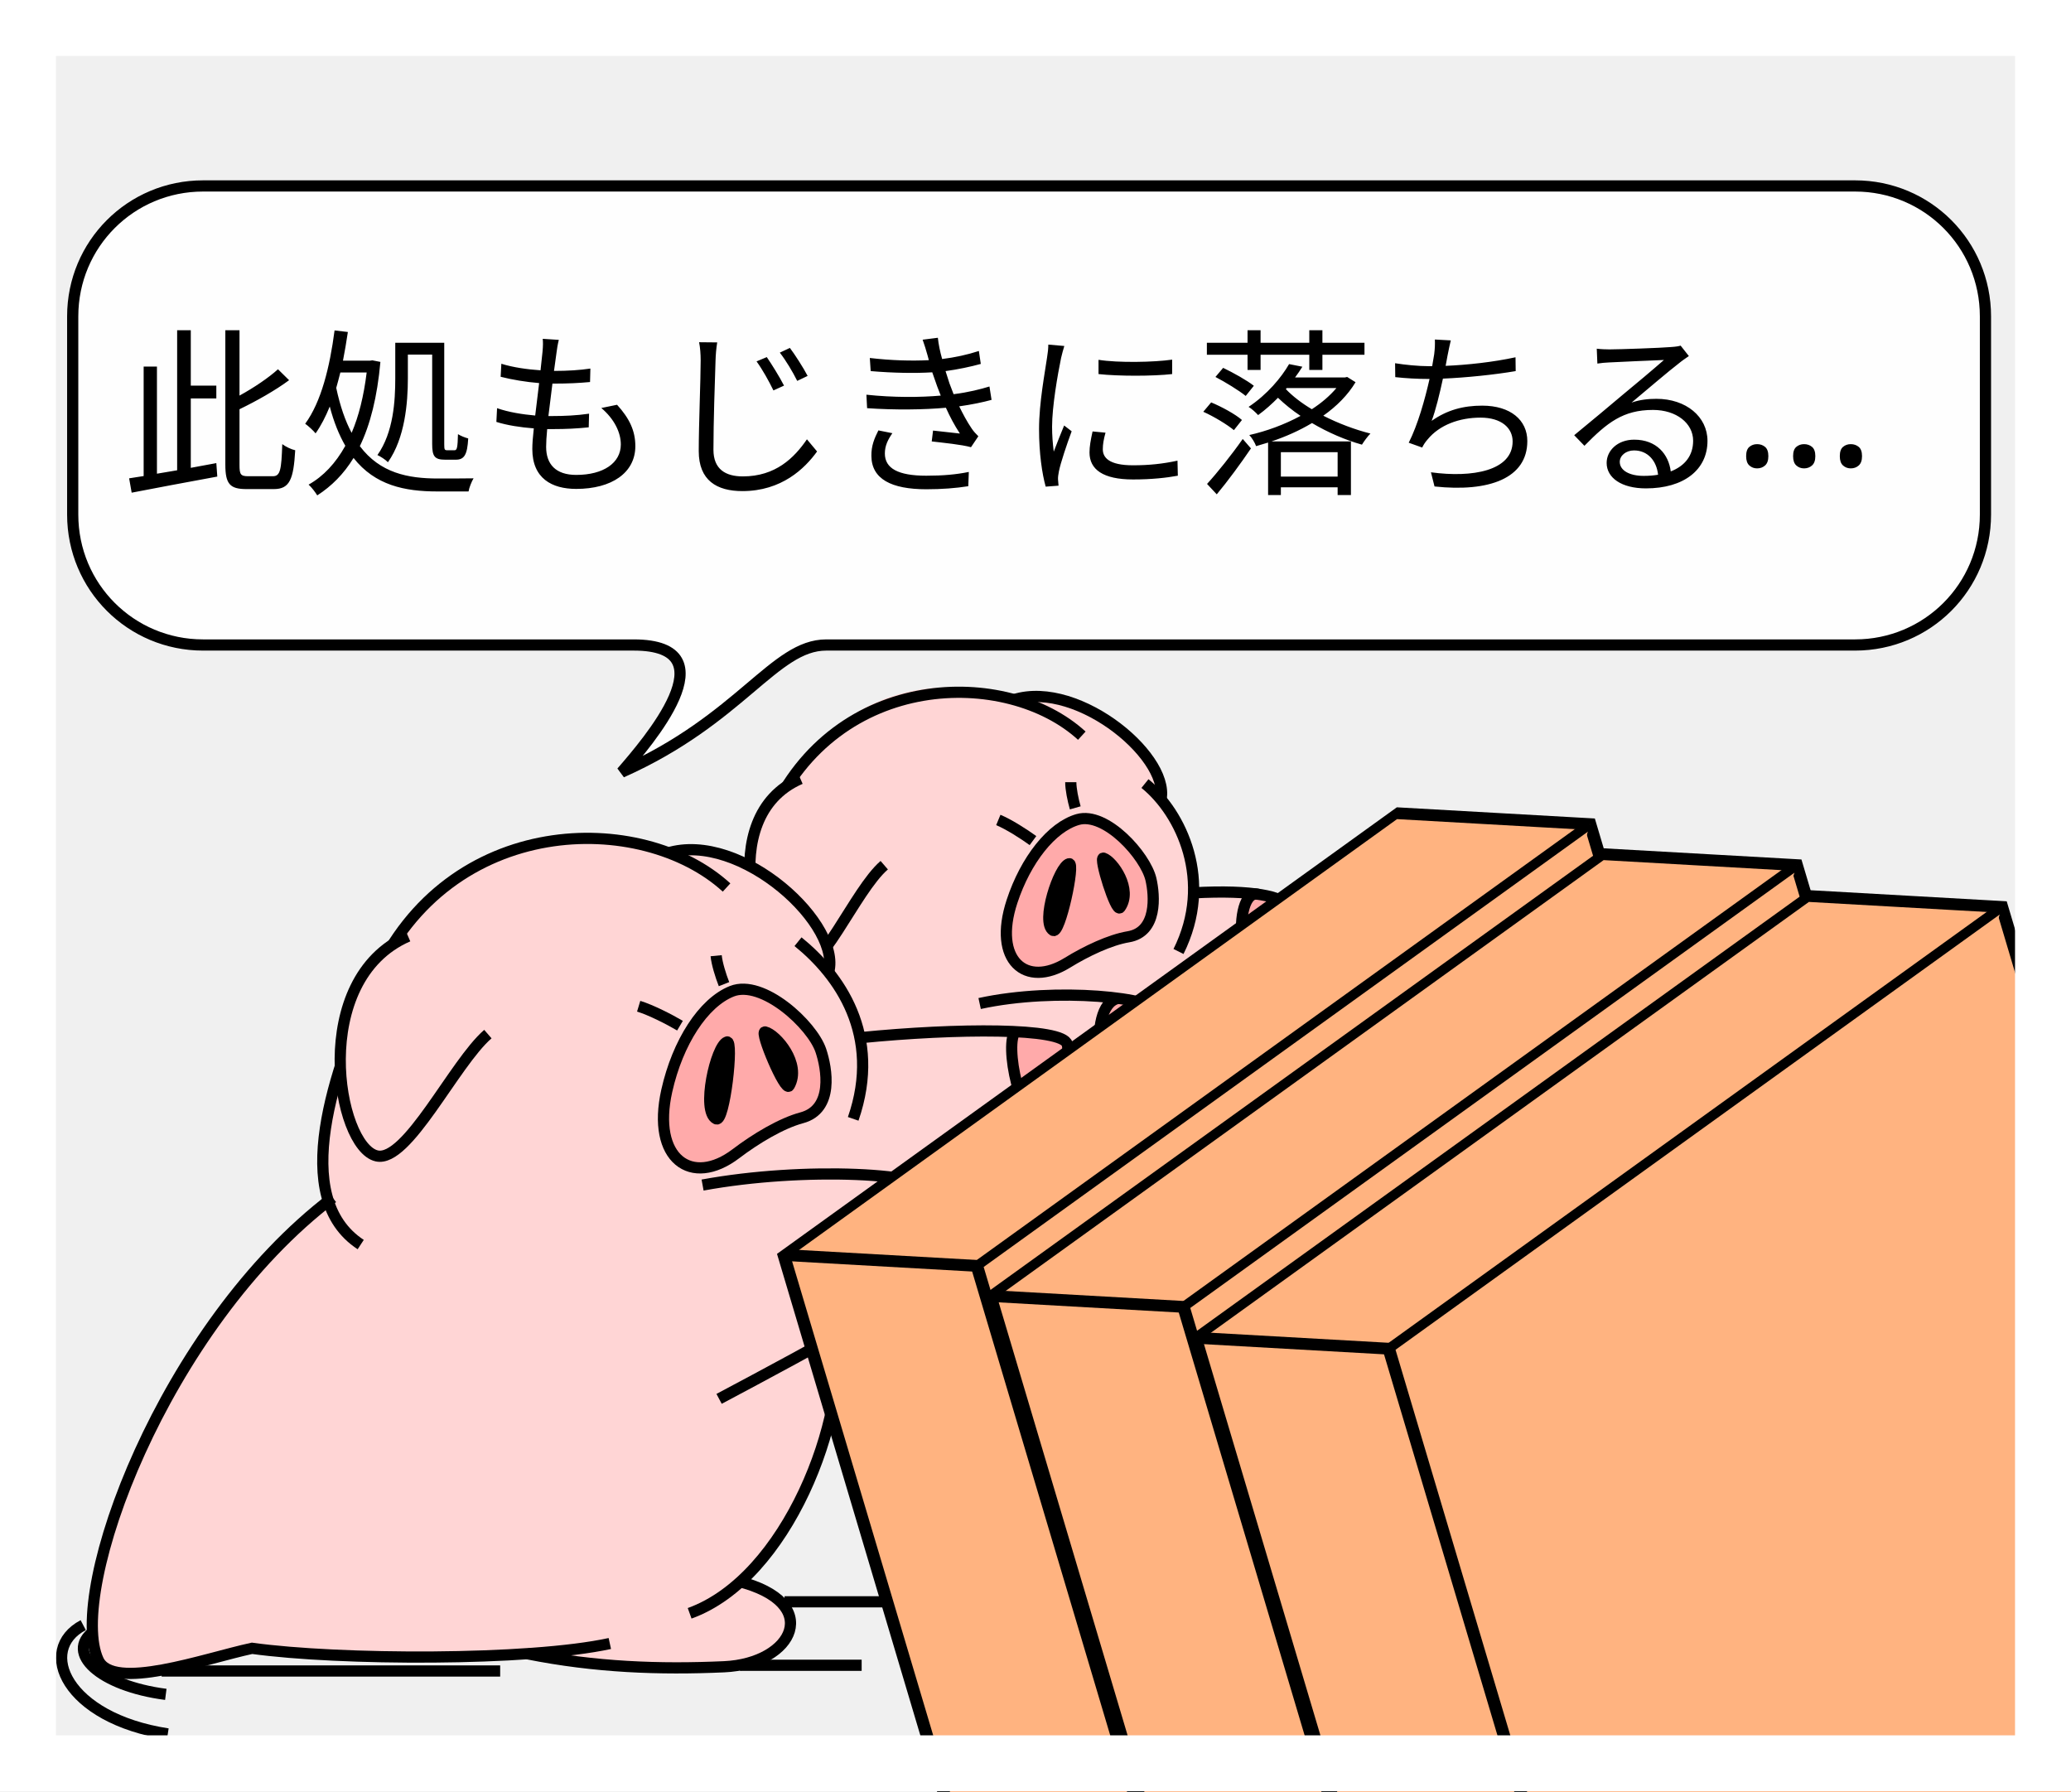
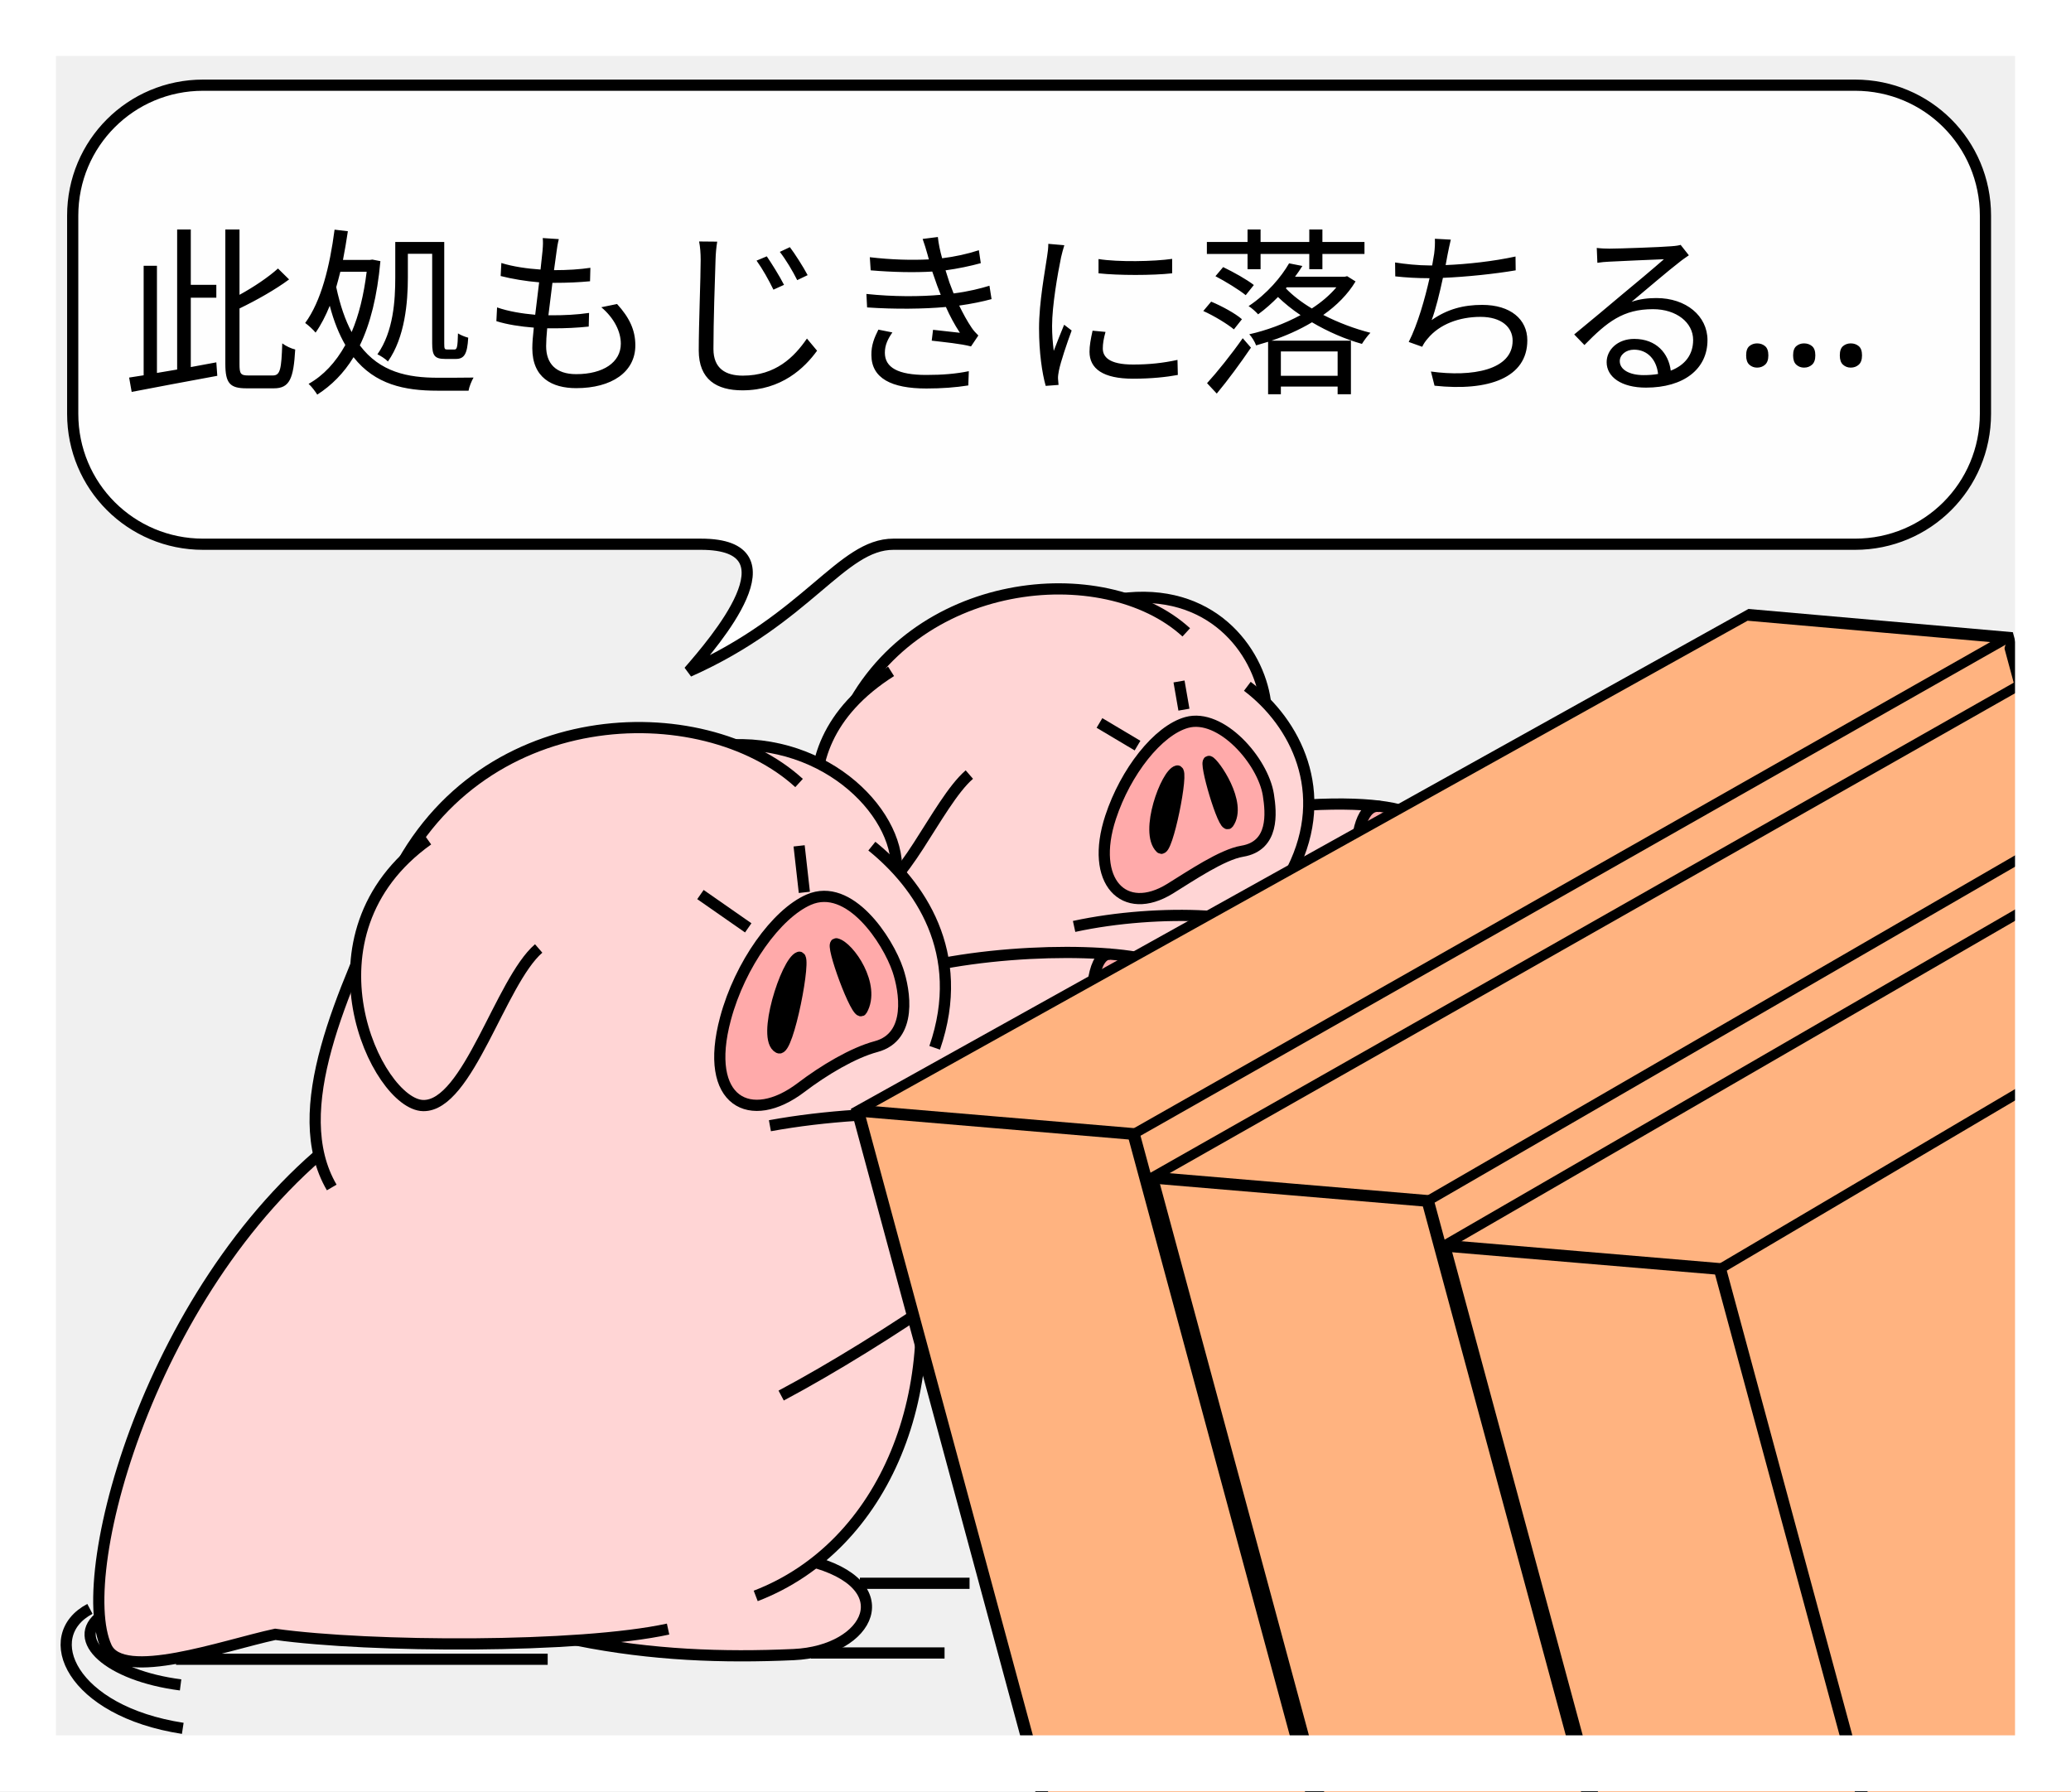
<svg xmlns="http://www.w3.org/2000/svg" width="370" height="320" id="svg3172" version="1.1">
  <defs id="defs3174" />
  <g id="layer1" transform="translate(0,-732.3622)" style="display:none">
    <path style="fill:none;stroke:#0000ff;stroke-width:1px;stroke-linecap:butt;stroke-linejoin:miter;stroke-opacity:1;display:inline" d="M 10,1042.362 360,742.362" id="path3025" />
    <path style="fill:none;stroke:#0000ff;stroke-width:1px;stroke-linecap:butt;stroke-linejoin:miter;stroke-opacity:1;display:inline" d="M 10,742.362 360,1042.362" id="path3027" />
    <path style="fill:none;stroke:#ff0000;stroke-width:1px;stroke-linecap:butt;stroke-linejoin:miter;stroke-opacity:1;display:inline" d="m 10,732.362 0,320" id="path3006" />
    <path style="fill:none;stroke:#ff0000;stroke-width:1px;stroke-linecap:butt;stroke-linejoin:miter;stroke-opacity:1;display:inline" d="m 360,732.362 0,320" id="path3010" />
    <path style="fill:none;stroke:#ff0000;stroke-width:1px;stroke-linecap:butt;stroke-linejoin:miter;stroke-opacity:1;display:inline" d="m 0,742.362 370,3e-5" id="path3016" />
    <path style="fill:none;stroke:#ff0000;stroke-width:1px;stroke-linecap:butt;stroke-linejoin:miter;stroke-opacity:1;display:inline" d="m 0,1042.362 370,0" id="path3018" />
  </g>
-   <g id="layer3">
-     <g id="g8237" transform="matrix(1.353492,0,0,1.353492,493.1128,-1035.164)" style="stroke-width:1.478;display:inline">
-       <path id="path3754-1-61-6-8" d="m -287.919,950.899 c 5.926,2.549 12.504,-1.396 19.069,-4.354 9.765,-0.016 27.483,0.696 32.274,-2.565 -3.113,5.776 12.888,4.619 22.559,2.611 7.049,-1.464 10.514,-9.542 -1.258,-9.845 12.248,-6.332 10.335,-22.597 8.816,-30.683 4.563,-1.301 12.464,-13.645 12.81,-15.652 0.258,-1.495 -1.332,-1.572 -1.409,-2.929 -0.072,-1.273 1.055,-2.28 0.497,-3.265 -0.571,-1.008 -4.356,-3.481 -12.341,-1.366 0.848,-4.878 -0.677,-9.984 -4.481,-12.589 2.979,-4.27 -14.841,-17.774 -18.981,-12.72 -6.471,-3.547 -23.624,-4.376 -32.245,14.949 -4.769,10.69 -8.017,19.919 -4.941,25.652 -17.84,10.214 -25.735,50.448 -20.368,52.756 z" style="fill:#ffd5d5;stroke:none;display:inline" />
-       <path id="path4016-6-1-29-9" d="m -216.777,896.603 c 0.77,-0.021 3.795,0.756 4.977,1.314 -2.003,-0.275 -2.995,3.112 -2.961,4.45 0.055,2.194 2.526,5.038 3.946,4.108 -1.237,1.7 -3.247,3.019 -3.757,3.55 -4.867,0.799 -6.349,-12.443 -2.204,-13.422 z" style="fill:#ffaaaa;stroke:none;display:inline" />
-       <path id="path7585-4" d="m -221.53,861.908 c -9.869,-9.031 -32.433,-8.707 -41.055,10.618 -4.769,10.69 -9.033,22.411 -2.241,29.141" style="fill:none;stroke:#000000;stroke-width:1.478;stroke-linecap:butt;stroke-linejoin:miter;stroke-opacity:1;display:inline" />
-       <path id="path3754-1-61-6" d="m -267.466,898.076 c -16.52,12.01 -25.795,50.55 -20.428,52.858 5.926,2.549 12.504,-1.396 19.069,-4.354 9.765,-0.016 29.961,-0.402 37.232,-4.34" style="fill:none;stroke:#000000;stroke-width:1.478;stroke-linecap:butt;stroke-linejoin:miter;stroke-opacity:1;display:inline" />
-       <path id="path5091-2-40-9-9-9-4-0" d="m -230.455,857.151 c 8.603,-2.675 21.233,8.079 19.247,13.619" style="fill:none;stroke:#000000;stroke-width:1.478;stroke-linecap:butt;stroke-linejoin:miter;stroke-opacity:1;display:inline" />
-       <path id="path5093-4-9-4-2-3-2-6" d="m -213.195,868.229 c 4.797,3.875 9.062,12.886 4.428,22.163" style="fill:none;stroke:#000000;stroke-width:1.478;stroke-linecap:butt;stroke-linejoin:miter;stroke-opacity:1;display:inline" />
-       <path id="path4014-7-37-4-2" d="m -194.529,884.259 c 0.558,0.985 -0.569,1.991 -0.497,3.265 0.077,1.357 1.809,1.466 1.409,2.929 -0.391,1.43 -1.404,2.533 -1.928,3.084 -5.119,3.474 -6.78,-11.052 -2.623,-10.61 1.287,0.01 3.068,0.324 3.639,1.332 z" style="fill:#ffaaaa;stroke:none;display:inline" />
-       <path id="path5095-5-4-8-7-4-3-6" d="m -222.986,868.045 c -9.7e-4,0.907 0.287,2.328 0.59,3.39" style="fill:none;stroke:#000000;stroke-width:1.478;stroke-linecap:butt;stroke-linejoin:miter;stroke-opacity:1;display:inline" />
-       <path id="path5097-5-8-8-9-4-2-1" d="m -232.551,873.033 c 1.36,0.56 3.434,1.886 4.575,2.723" style="fill:none;stroke:#000000;stroke-width:1.478;stroke-linecap:butt;stroke-linejoin:miter;stroke-opacity:1;display:inline" />
-       <path id="path5099-1-8-2-54-6-21-8" d="m -258.677,867.588 c -11.601,5.052 -5.517,24.305 -0.892,25.368 3.564,0.819 8.034,-10.559 11.96,-13.954" style="fill:#ffd5d5;stroke:#000000;stroke-width:1.478;stroke-linecap:butt;stroke-linejoin:miter;stroke-opacity:1;display:inline" />
-       <path id="path5101-7-2-4-3-0-6-4" d="m -230.741,883.78 c -2.551,7.753 1.783,11.505 7.306,8.098 2.495,-1.539 5.638,-3.025 8.05,-3.426 3.852,-0.639 3.476,-5.45 2.978,-7.594 -0.719,-3.092 -5.957,-8.949 -9.661,-7.882 -3.452,0.994 -6.874,5.339 -8.673,10.804 z" style="fill:#ffaaaa;stroke:#000000;stroke-width:1.478;stroke-linecap:butt;stroke-linejoin:miter;stroke-opacity:1;display:inline" />
-       <path id="path5105-1-4-55-12-6-8-9" d="m -225.319,887.608 c 0.904,0.568 2.939,-9.002 2.117,-8.8 -1.336,0.328 -3.803,7.74 -2.117,8.8 z" style="fill:#000000;stroke:#000000;stroke-width:1.478;display:inline" />
-       <path id="path5107-1-5-1-3-6-5-6" d="m -218.672,878.071 c -0.676,-0.224 1.66,7.268 2.187,6.528 1.696,-2.377 -0.94,-6.114 -2.187,-6.528 z" style="fill:#000000;stroke:#000000;stroke-width:1.478;display:inline" />
-       <path id="path4014-7-37" d="m -206.871,882.657 c 8.189,-0.466 11.763,0.587 12.333,1.595 0.558,0.985 -0.569,1.991 -0.497,3.265 0.077,1.357 1.667,1.434 1.409,2.929 -0.346,2.007 -8.602,11.423 -12.776,16.2" style="fill:none;stroke:#000000;stroke-width:1.478;stroke-linecap:butt;stroke-linejoin:miter;stroke-opacity:1;display:inline" />
-       <path id="path4016-6-8" d="m -198.211,882.859 c -3.607,-1.031 -2.984,14.231 2.746,10.636" style="fill:none;stroke:#000000;stroke-width:1.478;stroke-linecap:butt;stroke-linejoin:miter;stroke-opacity:1;display:inline" />
-       <path id="path4016-6-1-29-9-5" d="m -212.726,897.435 c 0.582,0.167 1.422,0.56 1.528,0.917 0.33,1.101 -0.432,2.074 -0.678,3.348 -0.274,1.424 2.241,2.092 1.897,3.318 -0.283,1.006 -0.822,1.721 -1.427,2.158 -0.923,-0.328 -3.254,-3.01 -3.426,-4.812 -0.17,-1.776 0.905,-4.054 2.105,-4.93 z" style="fill:#ff8080;stroke:none;display:inline" />
-       <path id="path4014-7-3-8" d="m -235.016,897.26 c 10.197,-2.223 23.468,-0.748 23.847,1.224 0.271,1.413 -0.716,2.144 -0.709,3.442 0.008,1.455 2.033,1.733 1.771,3.412 -0.421,2.703 -15.094,12.636 -23.145,18.388" style="fill:none;stroke:#000000;stroke-width:1.478;stroke-linecap:butt;stroke-linejoin:miter;stroke-opacity:1;display:inline" />
-       <path id="path4016-6-1-29" d="m -216.789,896.589 c -4.256,0.954 -2.497,14.687 2.227,13.373" style="fill:none;stroke:#000000;stroke-width:1.478;stroke-linecap:butt;stroke-linejoin:miter;stroke-opacity:1;display:inline" />
-       <path id="path4016-6-8-1" d="m -211.812,897.824 c -1.788,-1.022 -3.228,3.316 -2.942,5.037 0.158,0.95 2.345,5.284 4,3.632" style="fill:none;stroke:#000000;stroke-width:1.478;stroke-linecap:butt;stroke-linejoin:miter;stroke-opacity:1;display:inline" />
-       <path id="path3331-0-98-0-3" d="m -221.745,940.294 c 19.278,-6.691 16.474,-29.038 14.566,-40.599" style="fill:none;stroke:#000000;stroke-width:1.478;stroke-linecap:butt;stroke-linejoin:miter;stroke-opacity:1;display:inline" />
-       <path id="path5103-8-1-4-9-8-8-5" d="m -236.428,944.033 c -2.998,5.496 12.765,4.602 22.435,2.594 7.049,-1.464 10.607,-9.315 -1.322,-9.888" style="fill:none;stroke:#000000;stroke-width:1.478;stroke-linecap:butt;stroke-linejoin:miter;stroke-opacity:1;display:inline" />
+   <g id="layer3" style="display:inline">
+     <g id="g3430" transform="matrix(1.097896,0,0,1.097896,-0.2588638,-31.32209)" style="stroke-width:1.822">
+       <path id="path4014-7-37-2" d="m 212.811,159.641 c 11.084,-0.631 16.877,0.822 17.478,2.27 1.203,2.902 -1.779,4.264 -1.682,5.988 0.104,1.837 2.592,2.502 2.243,4.525 -0.469,2.716 -11.755,13.221 -17.404,19.685 l -17.046,46.71 -18.249,3.179 -48.43,-55.846 59.914,-56.715 16.152,11.071 z" style="fill:#ffd5d5;stroke:none;display:inline" />
+       <path id="path4016-6-8-5" d="m 227.466,177.205 c -8.091,3.073 -8.422,-18.717 -2.755,-17.434 0,0 5.157,0.549 5.757,1.997 1.203,2.902 -1.779,4.264 -1.682,5.988 0.104,1.837 2.616,2.506 2.243,4.525 -0.357,1.932 -3.564,4.925 -3.564,4.925 z" style="fill:#ffaaaa;stroke:none;display:inline" />
+       <path id="path4014-7-3-8-5" d="m 208.276,191.429 c 0.645,-2.207 -2.492,-2.675 -2.174,-4.618 0.214,-1.308 2.513,-2.929 1.968,-5.387 -0.693,-3.129 -8.447,-3.35 -8.447,-3.35 -5.761,1.291 -3.939,21.336 2.454,19.557 0,0 5.293,-3.103 6.199,-6.202 z" style="fill:#ffaaaa;stroke:none;display:inline" />
+       <path id="path5103-8-1-4-9-8-8-5" d="m 172,241.15 c -4.057,7.438 18.386,7.655 31.475,4.936 9.54,-1.981 13.564,-12.29 -2.423,-14.493" style="fill:#ffd5d5;stroke:#000000;stroke-width:1.822;stroke-linecap:butt;stroke-linejoin:miter;stroke-opacity:1;display:inline" />
+       <path id="path3754-1-61-6" d="m 131.1,180.375 c -22.359,16.255 -34.913,68.418 -27.649,71.543 8.021,3.451 16.923,-1.889 25.809,-5.893 13.216,-0.022 40.552,-0.544 50.393,-5.874" style="fill:#ffd5d5;stroke:#000000;stroke-width:1.822;stroke-linecap:butt;stroke-linejoin:miter;stroke-opacity:1;display:inline" />
+       <path id="path4014-7-37" d="m 213.115,159.506 c 11.084,-0.631 16.877,0.822 17.478,2.27 1.203,2.902 -1.779,4.264 -1.682,5.988 0.104,1.837 2.592,2.502 2.243,4.525 -0.469,2.716 -11.755,13.221 -17.404,19.685" style="fill:none;stroke:#000000;stroke-width:1.822;stroke-linecap:butt;stroke-linejoin:miter;stroke-opacity:1;display:inline" />
+       <path id="path4016-6-8" d="m 224.835,159.779 c -5.667,-1.283 -5.336,20.508 2.755,17.434" style="fill:none;stroke:#000000;stroke-width:1.822;stroke-linecap:butt;stroke-linejoin:miter;stroke-opacity:1;display:inline" />
+       <path id="path4014-7-3-8-5-1" d="m 206.16,186.794 c 0.214,-1.308 1.67,-2.996 1.67,-2.996 -1.849,2.704 -3.99,1.889 -5.325,0.198 -0.365,1.843 -0.656,3.975 -0.574,5.014 0.102,1.285 3.648,5.999 5.803,3.687 2.593,-2.783 -1.892,-3.959 -1.574,-5.903 z" style="fill:#ff8080;stroke:none;display:inline" />
+       <path id="path4014-7-3-8" d="m 175.021,179.271 c 13.801,-3.008 32.144,-2.2 33.173,2.161 0.578,2.451 -1.754,4.079 -1.968,5.387 -0.318,1.944 2.527,2.346 2.174,4.618 -0.57,3.659 -20.094,15.871 -30.991,23.655" style="fill:none;stroke:#000000;stroke-width:1.822;stroke-linecap:butt;stroke-linejoin:miter;stroke-opacity:1;display:inline" />
+       <path id="path4016-6-1-29" d="m 199.747,178.082 c -5.761,1.291 -3.939,21.336 2.454,19.557" style="fill:none;stroke:#000000;stroke-width:1.822;stroke-linecap:butt;stroke-linejoin:miter;stroke-opacity:1;display:inline" />
+       <path id="path4016-6-8-1" d="m 207.897,183.824 c -1.289,2.928 -3.99,1.889 -5.325,0.198 -0.365,1.843 -0.656,3.975 -0.574,5.014 0.102,1.285 3.566,5.919 5.806,3.683" style="fill:none;stroke:#000000;stroke-width:1.822;stroke-linecap:butt;stroke-linejoin:miter;stroke-opacity:1;display:inline" />
+       <path id="path3331-0-98-0-3" d="m 192.982,237.517 c 26.092,-9.056 22.298,-39.302 19.715,-54.95" style="fill:#ffd5d5;stroke:#000000;stroke-width:1.822;stroke-linecap:butt;stroke-linejoin:miter;stroke-opacity:1;display:inline" />
+       <path id="path5091-2-40-9-9-9-4-0" d="m 182.427,125.991 c 14.908,-2.088 22.571,8.396 23.709,16.632" style="fill:#ffd5d5;stroke:#000000;stroke-width:1.822;stroke-linecap:butt;stroke-linejoin:miter;stroke-opacity:1;display:inline" />
+       <path id="path7585-4" d="m 193.274,131.421 c -13.358,-12.223 -44.794,-9.319 -55.568,14.372 -6.558,14.422 -12.225,30.333 -3.033,39.442" style="fill:#ffd5d5;stroke:#000000;stroke-width:1.822;stroke-linecap:butt;stroke-linejoin:miter;stroke-opacity:1;display:inline" />
+       <path id="path5093-4-9-4-2-3-2-6" d="m 203.211,140.201 c 7.837,5.917 13.61,17.217 7.338,29.774" style="fill:#ffd5d5;stroke:#000000;stroke-width:1.822;stroke-linecap:butt;stroke-linejoin:miter;stroke-opacity:1;display:inline" />
+       <path id="path5095-5-4-8-7-4-3-6" d="m 192.095,139.411 0.798,4.588" style="fill:none;stroke:#000000;stroke-width:1.822;stroke-linecap:butt;stroke-linejoin:miter;stroke-opacity:1;display:inline" />
+       <path id="path5097-5-8-8-9-4-2-1" d="m 179.15,146.163 6.193,3.686" style="fill:none;stroke:#000000;stroke-width:1.822;stroke-linecap:butt;stroke-linejoin:miter;stroke-opacity:1;display:inline" />
+       <path id="path5099-1-8-2-54-6-21-8" d="m 145.236,137.765 c -21.08,13.336 -9.708,34.241 -3.448,35.68 4.824,1.109 10.874,-14.291 16.187,-18.886" style="fill:#ffd5d5;stroke:#000000;stroke-width:1.822;stroke-linecap:butt;stroke-linejoin:miter;stroke-opacity:1;display:inline" />
+       <path id="path5101-7-2-4-3-0-6-4" d="m 180.965,161.501 c -3.453,10.494 2.189,16.244 9.665,11.633 3.377,-2.083 8.489,-5.559 11.753,-6.101 5.213,-0.865 4.713,-6.214 4.254,-9.158 -0.861,-5.529 -7.726,-13.346 -13.3,-11.789 -4.683,1.308 -9.938,8.018 -12.372,15.415 z" style="fill:#ffaaaa;stroke:#000000;stroke-width:1.822;stroke-linecap:butt;stroke-linejoin:miter;stroke-opacity:1;display:inline" />
+       <path id="path5105-1-4-55-12-6-8-9" d="m 189.106,166.506 c 1.034,1.009 3.809,-12.8 2.697,-12.527 -1.808,0.444 -5.316,9.972 -2.697,12.527 z" style="fill:#000000;stroke:#000000;stroke-width:1.822;display:inline" />
+       <path id="path5107-1-5-1-3-6-5-6" d="m 196.981,152.421 c -0.928,-0.262 2.414,11.069 3.129,10.068 2.296,-3.218 -2.336,-9.844 -3.129,-10.068 z" style="fill:#000000;stroke:#000000;stroke-width:1.822;display:inline" />
    </g>
-     <g id="g8428" transform="matrix(1.353492,0,0,1.353492,481.5858,-1020.278)" style="stroke-width:1.478;display:inline">
-       <path id="path7585-1" d="m -213.841,898.023 c 0.092,-1.774 -0.965,-1.282 -1.522,-2.826 -0.475,-1.317 0.822,-1.962 0.406,-3.558 -0.573,-2.2 -13.199,-1.963 -27.428,-1.187 -0.883,-3.411 -2.161,-6.215 -4.21,-8.438 2.267,-6.261 -11.858,-19.015 -21.051,-15.629 -7.13,-2.999 -28.98,-5.276 -38.738,16.595 -5.398,12.098 -8.404,23.058 -6.026,29.529 -21.226,15.284 -34.617,51.402 -30.444,60.415 1.934,4.176 14.005,-0.188 20.299,-1.548 11.451,1.588 29.204,1.263 36.186,0.619 6.309,1.598 17.619,2.2 26.124,1.818 9.203,-0.414 13.229,-8.842 1.777,-11.18 11.086,-9.422 15.232,-26.632 12.625,-43.328 15.335,-6.534 31.871,-18.721 32.004,-21.282 z" style="fill:#ffd5d5;stroke:none;display:inline" />
-       <path id="path4016-6-1-3-9" d="m -215.338,895.095 c 0.223,1.047 1.74,0.997 1.522,2.908 -0.167,1.462 -2.23,3.882 -3.959,4.867 -3.115,0.592 -6.256,-11.8 -3.946,-13.018 2.815,-0.031 6.005,0.389 6.798,1.775 0.793,1.386 -0.722,2.032 -0.416,3.469 z" style="fill:#ffaaaa;stroke:none;display:inline" />
-       <path id="path7585" d="m -259.906,870.949 c -11.17,-10.221 -36.707,-9.854 -46.465,12.017 -5.398,12.098 -11.287,28.913 -1.826,35.11" style="fill:none;stroke:#000000;stroke-width:1.478;stroke-linecap:butt;stroke-linejoin:miter;stroke-opacity:1;display:inline" />
-       <path id="path3754-1-61" d="m -311.895,911.883 c -22.388,17 -35.119,52.015 -30.946,61.028 1.934,4.176 14.005,-0.188 20.299,-1.548 11.451,1.588 36.55,1.69 47.228,-0.633" style="fill:none;stroke:#000000;stroke-width:1.478;stroke-linecap:butt;stroke-linejoin:miter;stroke-opacity:1;display:inline" />
-       <path id="path5091-2-40-9-9-9-4" d="m -267.735,866.417 c 9.736,-3.028 23.463,9.711 21.215,15.981" style="fill:none;stroke:#000000;stroke-width:1.478;stroke-linecap:butt;stroke-linejoin:miter;stroke-opacity:1;display:inline" />
-       <path id="path5093-4-9-4-2-3-2" d="m -250.473,878.103 c 5.429,4.386 11.109,12.312 7.283,23.38" style="fill:none;stroke:#000000;stroke-width:1.478;stroke-linecap:butt;stroke-linejoin:miter;stroke-opacity:1;display:inline" />
-       <path id="path5095-5-4-8-7-4-3" d="m -261.279,879.951 c 0.098,1.022 0.579,2.59 1.036,3.754" style="fill:none;stroke:#000000;stroke-width:1.478;stroke-linecap:butt;stroke-linejoin:miter;stroke-opacity:1;display:inline" />
-       <path id="path5097-5-8-8-9-4-2" d="m -271.506,886.619 c 1.594,0.482 4.075,1.748 5.453,2.566" style="fill:none;stroke:#000000;stroke-width:1.478;stroke-linecap:butt;stroke-linejoin:miter;stroke-opacity:1;display:inline" />
-       <path id="path5099-1-8-2-54-6-21" d="m -301.948,877.378 c -13.13,5.717 -9.367,27.791 -4.134,28.995 4.034,0.927 10.229,-12.234 14.671,-16.076" style="fill:#ffd5d5;stroke:#000000;stroke-width:1.478;stroke-linecap:butt;stroke-linejoin:miter;stroke-opacity:1;display:inline" />
-       <path id="path5101-7-2-4-3-0-6" d="m -267.793,897.764 c -2.024,9.013 3.27,12.764 9.118,8.321 2.642,-2.007 6.019,-4.026 8.692,-4.741 4.268,-1.142 3.318,-6.52 2.522,-8.881 -1.148,-3.404 -7.691,-9.428 -11.747,-7.82 -3.779,1.499 -7.158,6.768 -8.585,13.121 z" style="fill:#ffaaaa;stroke:#000000;stroke-width:1.478;stroke-linecap:butt;stroke-linejoin:miter;stroke-opacity:1;display:inline" />
-       <path id="path5105-1-4-55-12-6-8" d="m -261.266,901.482 c 1.08,0.541 2.323,-10.462 1.419,-10.145 -1.469,0.516 -3.436,9.135 -1.419,10.145 z" style="fill:#000000;stroke:#000000;stroke-width:1.478;display:inline" />
-       <path id="path5107-1-5-1-3-6-5" d="m -254.825,890.011 c -0.787,-0.178 2.666,8.005 3.18,7.114 1.65,-2.864 -1.729,-6.785 -3.18,-7.114 z" style="fill:#000000;stroke:#000000;stroke-width:1.478;display:inline" />
-       <path id="path4014-7" d="m -242.276,890.773 c 12.782,-1.273 26.761,-1.348 27.334,0.852 0.416,1.596 -0.881,2.241 -0.406,3.558 0.557,1.544 1.614,1.052 1.522,2.826 -0.133,2.56 -8.89,8.851 -17.997,14.224" style="fill:none;stroke:#000000;stroke-width:1.478;stroke-linecap:butt;stroke-linejoin:miter;stroke-opacity:1;display:inline" />
-       <path id="path4016-6" d="m -221.716,889.852 c -1.658,1.499 0.63,12.679 3.935,13.031" style="fill:none;stroke:#000000;stroke-width:1.478;stroke-linecap:butt;stroke-linejoin:miter;stroke-opacity:1;display:inline" />
-       <path id="path3331-0-98-0-7" d="m -264.779,966.745 c 12.893,-4.641 20.929,-25.74 19.381,-37.171" style="fill:none;stroke:#000000;stroke-width:1.478;stroke-linecap:butt;stroke-linejoin:miter;stroke-opacity:1;display:inline" />
-       <path id="path5103-8-1-4-9-8-8-54" d="m -286.219,972.079 c 9.002,1.801 17.482,2.102 25.987,1.72 9.203,-0.414 13.166,-8.466 1.827,-11.292" style="fill:none;stroke:#000000;stroke-width:1.478;stroke-linecap:butt;stroke-linejoin:miter;stroke-opacity:1;display:inline" />
+     <path style="fill:none;stroke:#000000;stroke-width:2;stroke-linecap:butt;stroke-linejoin:miter;stroke-opacity:1" d="m 31.449,296.408 66.399,0" id="path11090" />
+     <path style="fill:none;stroke:#000000;stroke-width:2;stroke-linecap:butt;stroke-linejoin:miter;stroke-opacity:1" d="m 144.888,295.287 23.864,0" id="path11092" />
+     <path style="fill:none;stroke:#000000;stroke-width:2;stroke-linecap:butt;stroke-linejoin:miter;stroke-opacity:1" d="m 153.623,282.84 19.595,0" id="path11094" />
+     <path style="fill:none;stroke:#000000;stroke-width:2;stroke-linecap:butt;stroke-linejoin:miter;stroke-opacity:1" d="m 18.102,288.671 c -5.673,4.165 1.235,10.655 14.163,12.32" id="path11096" />
+     <path style="fill:none;stroke:#000000;stroke-width:2;stroke-linecap:butt;stroke-linejoin:miter;stroke-opacity:1" d="m 16.065,287.413 c -9.163,4.823 -3.402,18.267 16.588,21.339" id="path11098" />
+     <path style="fill:#ffd5d5;stroke:#000000;stroke-width:2;stroke-linecap:butt;stroke-linejoin:miter;stroke-opacity:1;display:inline" d="m 103.153,293.022 c 13.376,2.677 25.978,3.124 38.617,2.556 13.675,-0.615 19.564,-12.58 2.715,-16.78 l 18.255,-53.588 7.272,-39.041 -12.627,-35.603 -16.762,-12.441 -77.873,68.143 z" id="path5103-8-1-4-9-8-8-54" />
+     <path style="fill:#ffd5d5;stroke:#000000;stroke-width:2;stroke-linecap:butt;stroke-linejoin:miter;stroke-opacity:1;display:inline" d="m 63.234,201.365 c -35.475,25.262 -50.422,79.5 -44.22,92.893 2.873,6.205 20.811,-0.279 30.164,-2.3 17.016,2.36 54.312,2.511 70.18,-0.94" id="path3754-1-61" />
+     <path style="fill:#ffd5d5;stroke:none;display:inline" d="m 166.266,172.429 c 17.519,-3.615 40.258,-2.742 42.34,1.019 1.187,2.145 -2.421,5.074 -2.457,7.154 -0.042,2.468 4.384,2.649 4.073,6.329 -0.321,3.796 -35.311,35.481 -48.843,43.465" id="path4014-7-1-4" />
+     <path style="fill:#ffaaaa;stroke:none;display:inline" d="m 210.581,186.859 c 0.742,-3.618 -4.115,-3.861 -4.073,-6.329 0.035,-2.08 3.689,-5.035 2.457,-7.154 -1.652,-2.839 -10.681,-3.019 -10.681,-3.019 -5.968,-0.393 -3.475,27.658 4.679,25.359 0,0 6.929,-5.491 7.619,-8.857 z" id="path4014-7-1" />
+     <path style="fill:none;stroke:#000000;stroke-width:2;stroke-linecap:butt;stroke-linejoin:miter;stroke-opacity:1;display:inline" d="m 166.729,172.448 c 17.519,-3.615 40.258,-2.742 42.34,1.019 1.187,2.145 -2.421,5.074 -2.457,7.154 -0.042,2.468 4.384,2.649 4.073,6.329 -0.321,3.796 -35.311,35.481 -48.843,43.465" id="path4014-7" />
+     <path style="fill:none;stroke:#000000;stroke-width:2;stroke-linecap:butt;stroke-linejoin:miter;stroke-opacity:1;display:inline" d="m 198.388,170.449 c -5.968,-0.393 -3.475,27.658 4.679,25.359" id="path4016-6" />
+     <path style="fill:#ffd5d5;stroke:#000000;stroke-width:2;stroke-linecap:butt;stroke-linejoin:miter;stroke-opacity:1;display:inline" d="m 135.013,285.096 c 23.095,-8.864 34.545,-37.019 27.57,-66.06" id="path3331-0-98-0-7" />
+     <path style="fill:#ffd5d5;stroke:none;display:inline" d="m 137.522,201.092 c 19.852,-3.645 44.857,-2.474 46.836,1.73 1.174,2.494 -2.192,5.557 -2.605,7.7 -0.461,2.395 3.759,3.605 3.319,6.429 -0.708,4.547 -27.359,22.672 -45.541,32.345" id="path4014-7-3-9" />
+     <path style="fill:#ffaaaa;stroke:none;display:inline" d="m 184.888,217.107 c 1.064,-2.652 -3.78,-4.034 -3.319,-6.429 0.413,-2.143 4.223,-5.469 2.605,-7.7 -1.283,-1.768 -7.075,-2.89 -7.075,-2.89 -9.206,-3.395 -8.614,29.06 0.103,24.889 0,0 6.629,-5.237 7.685,-7.87 z" id="path4014-7-3-88" />
+     <path style="fill:none;stroke:#000000;stroke-width:2;stroke-linecap:butt;stroke-linejoin:miter;stroke-opacity:1;display:inline" d="m 137.551,201.101 c 19.852,-3.645 44.857,-2.474 46.836,1.73 1.174,2.494 -2.192,5.557 -2.605,7.7 -0.461,2.395 3.759,3.605 3.319,6.429 -0.708,4.547 -27.359,22.672 -45.541,32.345" id="path4014-7-3" />
+     <path style="fill:none;stroke:#000000;stroke-width:2;stroke-linecap:butt;stroke-linejoin:miter;stroke-opacity:1;display:inline" d="m 177.312,199.942 c -9.729,-2.564 -8.614,29.06 0.103,24.889" id="path4016-6-1" />
+     <path style="fill:#ffd5d5;stroke:#000000;stroke-width:2;stroke-linecap:butt;stroke-linejoin:miter;stroke-opacity:1;display:inline" d="m 129.166,133.149 c 18.828,-1.604 32.325,12.922 30.903,23.349" id="path5091-2-40-9-9-9-4" />
+     <path style="fill:#ffd5d5;stroke:#000000;stroke-width:2;stroke-linecap:butt;stroke-linejoin:miter;stroke-opacity:1;display:inline" d="m 142.759,139.877 c -17.21,-15.748 -58.089,-14.928 -73.124,18.772 -8.317,18.641 -18.454,39.645 -10.37,53.483" id="path7585" />
+     <path style="fill:#ffd5d5;stroke:#000000;stroke-width:2;stroke-linecap:butt;stroke-linejoin:miter;stroke-opacity:1;display:inline" d="m 155.764,151.155 c 8.365,6.757 17.116,18.97 11.222,36.024" id="path5093-4-9-4-2-3-2" />
+     <path style="fill:none;stroke:#000000;stroke-width:2;stroke-linecap:butt;stroke-linejoin:miter;stroke-opacity:1;display:inline" d="m 142.768,151.104 0.936,8.309" id="path5095-5-4-8-7-4-3" />
+     <path style="fill:none;stroke:#000000;stroke-width:2;stroke-linecap:butt;stroke-linejoin:miter;stroke-opacity:1;display:inline" d="m 125.14,159.803 8.538,5.95" id="path5097-5-8-8-9-4-2" />
+     <path style="fill:#ffd5d5;stroke:#000000;stroke-width:2;stroke-linecap:butt;stroke-linejoin:miter;stroke-opacity:1;display:inline" d="m 76.45,150.038 c -23.712,16.931 -9.12,47.302 -0.847,47.461 8.001,0.153 13.789,-22.146 20.634,-28.066" id="path5099-1-8-2-54-6-21" />
+     <path style="fill:#ffaaaa;stroke:#000000;stroke-width:2;stroke-linecap:butt;stroke-linejoin:miter;stroke-opacity:1;display:inline" d="m 129.617,181.942 c -4.02,14.97 4.497,19.175 13.508,12.329 4.071,-3.093 9.274,-6.203 13.393,-7.305 6.577,-1.76 5.113,-10.046 3.885,-13.684 -1.769,-5.244 -8.592,-15.758 -15.922,-12.559 -5.742,2.505 -12.261,11.53 -14.864,21.219 z" id="path5101-7-2-4-3-0-6" />
+     <path style="fill:#000000;stroke:#000000;stroke-width:2;display:inline" d="m 139.133,187.178 c 1.664,0.833 5.021,-16.661 3.628,-16.172 -2.263,0.795 -6.735,14.617 -3.628,16.172 z" id="path5105-1-4-55-12-6-8" />
+     <path style="fill:#000000;stroke:#000000;stroke-width:2;display:inline" d="m 149.418,168.602 c -1.212,-0.275 3.748,13.235 4.539,11.862 2.542,-4.413 -2.303,-11.355 -4.539,-11.862 z" id="path5107-1-5-1-3-6-5" />
+   </g>
+   <g id="layer5" style="display:inline">
+     <g style="stroke-width:1.032;display:inline" id="g10849" transform="matrix(1.939965,-0.2017558,-0.4173919,1.979177,1016.256,-1628.955)">
+       <path id="rect10811" d="m -177.749,860.422 24.928,4.605 52.509,109.984 -72.468,37.408 -26.445,-4.8 -52.509,-109.984 z" style="fill:#ffb380;fill-opacity:1;stroke:#000000;stroke-width:1.032" />
+       <path id="path10847" d="m -172.78,1012.42 -52.509,-109.984 72.469,-37.409" style="fill:#ffb380;fill-opacity:1;stroke:#000000;stroke-width:1.032" />
+       <path id="path10845" d="m -225.289,902.436 -26.445,-4.8" style="fill:#ffb380;fill-opacity:1;stroke:#000000;stroke-width:1.032" />
    </g>
-     <g id="g8422" transform="matrix(1.353492,0,0,1.353492,481.5858,-1020.278)" style="stroke-width:1.478;display:inline">
-       <path id="path4014-7-3-9" d="m -263.122,910.257 c 13.36,-2.453 30.187,-1.665 31.518,1.164 0.79,1.678 -1.124,2.803 -1.402,4.245 -0.31,1.612 2.061,2.309 1.765,4.209 -0.476,3.06 -17.466,12.092 -29.702,18.601" style="fill:#ffd5d5;stroke:none;display:inline" />
-       <path id="path4016-6-1-3" d="m -231.543,911.406 c 0.828,1.446 -1.12,2.779 -1.398,4.221 -0.31,1.612 1.983,2.166 1.765,4.076 -0.167,1.462 -3.515,3.752 -5.243,4.737 -5.593,1.847 -6.222,-15.572 -0.743,-15.156 2.97,0.479 4.861,0.795 5.619,2.121 z" style="fill:#ffaaaa;stroke:none;display:inline" />
-       <path id="path4014-7-3" d="m -263.071,910.221 c 13.36,-2.453 30.187,-1.665 31.518,1.164 0.79,1.678 -1.124,2.803 -1.402,4.245 -0.31,1.612 2.061,2.309 1.765,4.209 -0.476,3.06 -17.466,12.092 -29.702,18.601" style="fill:none;stroke:#000000;stroke-width:1.478;stroke-linecap:butt;stroke-linejoin:miter;stroke-opacity:1;display:inline" />
-       <path id="path4016-6-1" d="m -236.313,909.441 c -6.839,-1.816 -5.645,16.983 -0.013,15.113" style="fill:none;stroke:#000000;stroke-width:1.478;stroke-linecap:butt;stroke-linejoin:miter;stroke-opacity:1;display:inline" />
+     <g style="stroke-width:1.032;display:inline" id="g10849-4" transform="matrix(1.939965,-0.2017558,-0.4173919,1.979177,1068.805,-1616.999)">
+       <path id="rect10811-4" d="m -179.265,860.227 24.928,4.605 52.509,109.984 -70.952,37.603 -26.445,-4.8 -52.509,-109.984 z" style="fill:#ffb380;fill-opacity:1;stroke:#000000;stroke-width:1.032" />
+       <path id="path10847-2" d="m -172.78,1012.42 -52.509,-109.984 70.952,-37.603" style="fill:#ffb380;fill-opacity:1;stroke:#000000;stroke-width:1.032" />
+       <path id="path10845-5" d="m -225.289,902.436 -26.445,-4.8" style="fill:#ffb380;fill-opacity:1;stroke:#000000;stroke-width:1.032" />
    </g>
-     <g style="stroke-width:1.478;display:inline" id="g10849" transform="matrix(1.351433,-0.1785335,-0.2569448,1.389498,710.8718,-1082.016)">
-       <path id="rect10811" d="m -177.749,860.422 26.445,4.8 52.509,109.984 -72.022,47.541 -26.445,-4.8 -52.509,-109.984 z" style="fill:#ffb380;fill-opacity:1;stroke:#000000;stroke-width:1.478" />
-       <path id="path10847" d="m -170.817,1022.748 -52.509,-109.984 72.022,-47.542" style="fill:#ffb380;fill-opacity:1;stroke:#000000;stroke-width:1.478" />
-       <path id="path10845" d="m -223.325,912.764 -26.445,-4.8" style="fill:#ffb380;fill-opacity:1;stroke:#000000;stroke-width:1.478" />
+     <g style="stroke-width:1.032;display:inline" id="g10849-0" transform="matrix(1.939965,-0.2017558,-0.4173919,1.979177,1121.006,-1604.842)">
+       <path id="rect10811-42" d="m -180.782,860.032 24.928,4.605 52.509,109.984 -69.435,37.798 -26.445,-4.8 -52.509,-109.984 z" style="fill:#ffb380;fill-opacity:1;stroke:#000000;stroke-width:1.032" />
+       <path id="path10847-1" d="m -172.78,1012.42 -52.509,-109.984 69.435,-37.798" style="fill:#ffb380;fill-opacity:1;stroke:#000000;stroke-width:1.032" />
+       <path id="path10845-2" d="m -225.289,902.436 -26.445,-4.8" style="fill:#ffb380;fill-opacity:1;stroke:#000000;stroke-width:1.032" />
    </g>
-     <g style="stroke-width:1.478;display:inline" id="g10849-4" transform="matrix(1.351433,-0.1785335,-0.2569448,1.389498,747.7834,-1074.693)">
-       <path id="rect10811-4" d="m -177.749,860.422 26.445,4.8 52.509,109.984 -72.022,47.541 -26.445,-4.8 -52.509,-109.984 z" style="fill:#ffb380;fill-opacity:1;stroke:#000000;stroke-width:1.478" />
-       <path id="path10847-2" d="m -170.817,1022.748 -52.509,-109.984 72.022,-47.542" style="fill:#ffb380;fill-opacity:1;stroke:#000000;stroke-width:1.478" />
-       <path id="path10845-5" d="m -223.325,912.764 -26.445,-4.8" style="fill:#ffb380;fill-opacity:1;stroke:#000000;stroke-width:1.478" />
-     </g>
-     <g style="stroke-width:1.478;display:inline" id="g10849-0" transform="matrix(1.351433,-0.1785335,-0.2569448,1.389498,784.4552,-1067.223)">
-       <path id="rect10811-42" d="m -177.749,860.422 26.445,4.8 52.509,109.984 -72.022,47.541 -26.445,-4.8 -52.509,-109.984 z" style="fill:#ffb380;fill-opacity:1;stroke:#000000;stroke-width:1.478" />
-       <path id="path10847-1" d="m -170.817,1022.748 -52.509,-109.984 72.022,-47.542" style="fill:#ffb380;fill-opacity:1;stroke:#000000;stroke-width:1.478" />
-       <path id="path10845-2" d="m -223.325,912.764 -26.445,-4.8" style="fill:#ffb380;fill-opacity:1;stroke:#000000;stroke-width:1.478" />
-     </g>
-     <path style="fill:none;stroke:#000000;stroke-width:2;stroke-linecap:butt;stroke-linejoin:miter;stroke-opacity:1" d="m 28.88,298.508 60.479,0" id="path11090" />
-     <path style="fill:none;stroke:#000000;stroke-width:2;stroke-linecap:butt;stroke-linejoin:miter;stroke-opacity:1" d="m 132.205,297.486 21.736,0" id="path11092" />
-     <path style="fill:none;stroke:#000000;stroke-width:2;stroke-linecap:butt;stroke-linejoin:miter;stroke-opacity:1" d="m 140.161,286.149 17.848,0" id="path11094" />
-     <path style="fill:none;stroke:#000000;stroke-width:2;stroke-linecap:butt;stroke-linejoin:miter;stroke-opacity:1" d="m 16.723,291.461 c -5.168,3.794 1.125,9.705 12.9,11.221" id="path11096" />
-     <path style="fill:none;stroke:#000000;stroke-width:2;stroke-linecap:butt;stroke-linejoin:miter;stroke-opacity:1" d="m 14.868,290.315 c -8.346,4.393 -3.099,16.638 15.109,19.436" id="path11098" />
  </g>
  <g id="layer4">
-     <g transform="translate(-2.812085,10.53854)" id="g9788">
-       <path id="rect7294" d="m 15.802,45.973 0,35.417 c 0,12.905 10.389,23.294 23.294,23.294 l 76.941,0 c 17.586,0 2.362,17.488 -2.166,22.72 21.309,-9.481 27.273,-22.72 36.557,-22.72 l 183.806,0 c 12.905,0 23.294,-10.389 23.294,-23.294 l 0,-35.417 c 0,-12.905 -10.389,-23.294 -23.294,-23.294 l -295.138,0 c -12.905,0 -23.294,10.389 -23.294,23.294 z" style="fill:#fefefe;fill-opacity:1;stroke:#000000;stroke-width:2;stroke-linecap:round;stroke-miterlimit:4;stroke-opacity:1;stroke-dashoffset:0;display:inline" />
+     <g transform="translate(-2.812085,-7.461463)" id="g9788">
+       <path id="rect7294" d="m 15.802,45.973 0,35.417 c 0,12.905 10.389,23.294 23.294,23.294 l 88.941,0 c 17.586,0 2.362,17.488 -2.166,22.72 21.309,-9.481 27.273,-22.72 36.557,-22.72 l 171.806,0 c 12.905,0 23.294,-10.389 23.294,-23.294 l 0,-35.417 c 0,-12.905 -10.389,-23.294 -23.294,-23.294 l -295.138,0 c -12.905,0 -23.294,10.389 -23.294,23.294 z" style="fill:#fefefe;fill-opacity:1;stroke:#000000;stroke-width:2;stroke-linecap:round;stroke-miterlimit:4;stroke-opacity:1;stroke-dashoffset:0;display:inline" />
      <text id="text11601" y="75.33" x="24.475" style="font-size:32px;font-style:normal;font-weight:normal;line-height:125%;letter-spacing:0px;word-spacing:0px;writing-mode:lr-tb;fill:#000000;fill-opacity:1;stroke:none;display:inline;font-family:Sans" xml:space="preserve">
        <tspan y="75.33" x="24.475" id="tspan11603">此処もじきに落ちる…</tspan>
      </text>
    </g>
  </g>
  <g id="layer2">
    <path style="fill:#ffffff;stroke:none;display:inline" d="m 0,0 0,320 370,0 0,-320 -10,10 0,300 -350,0 0,-300 350,0 10,-10 z" id="path21072" />
  </g>
</svg>
